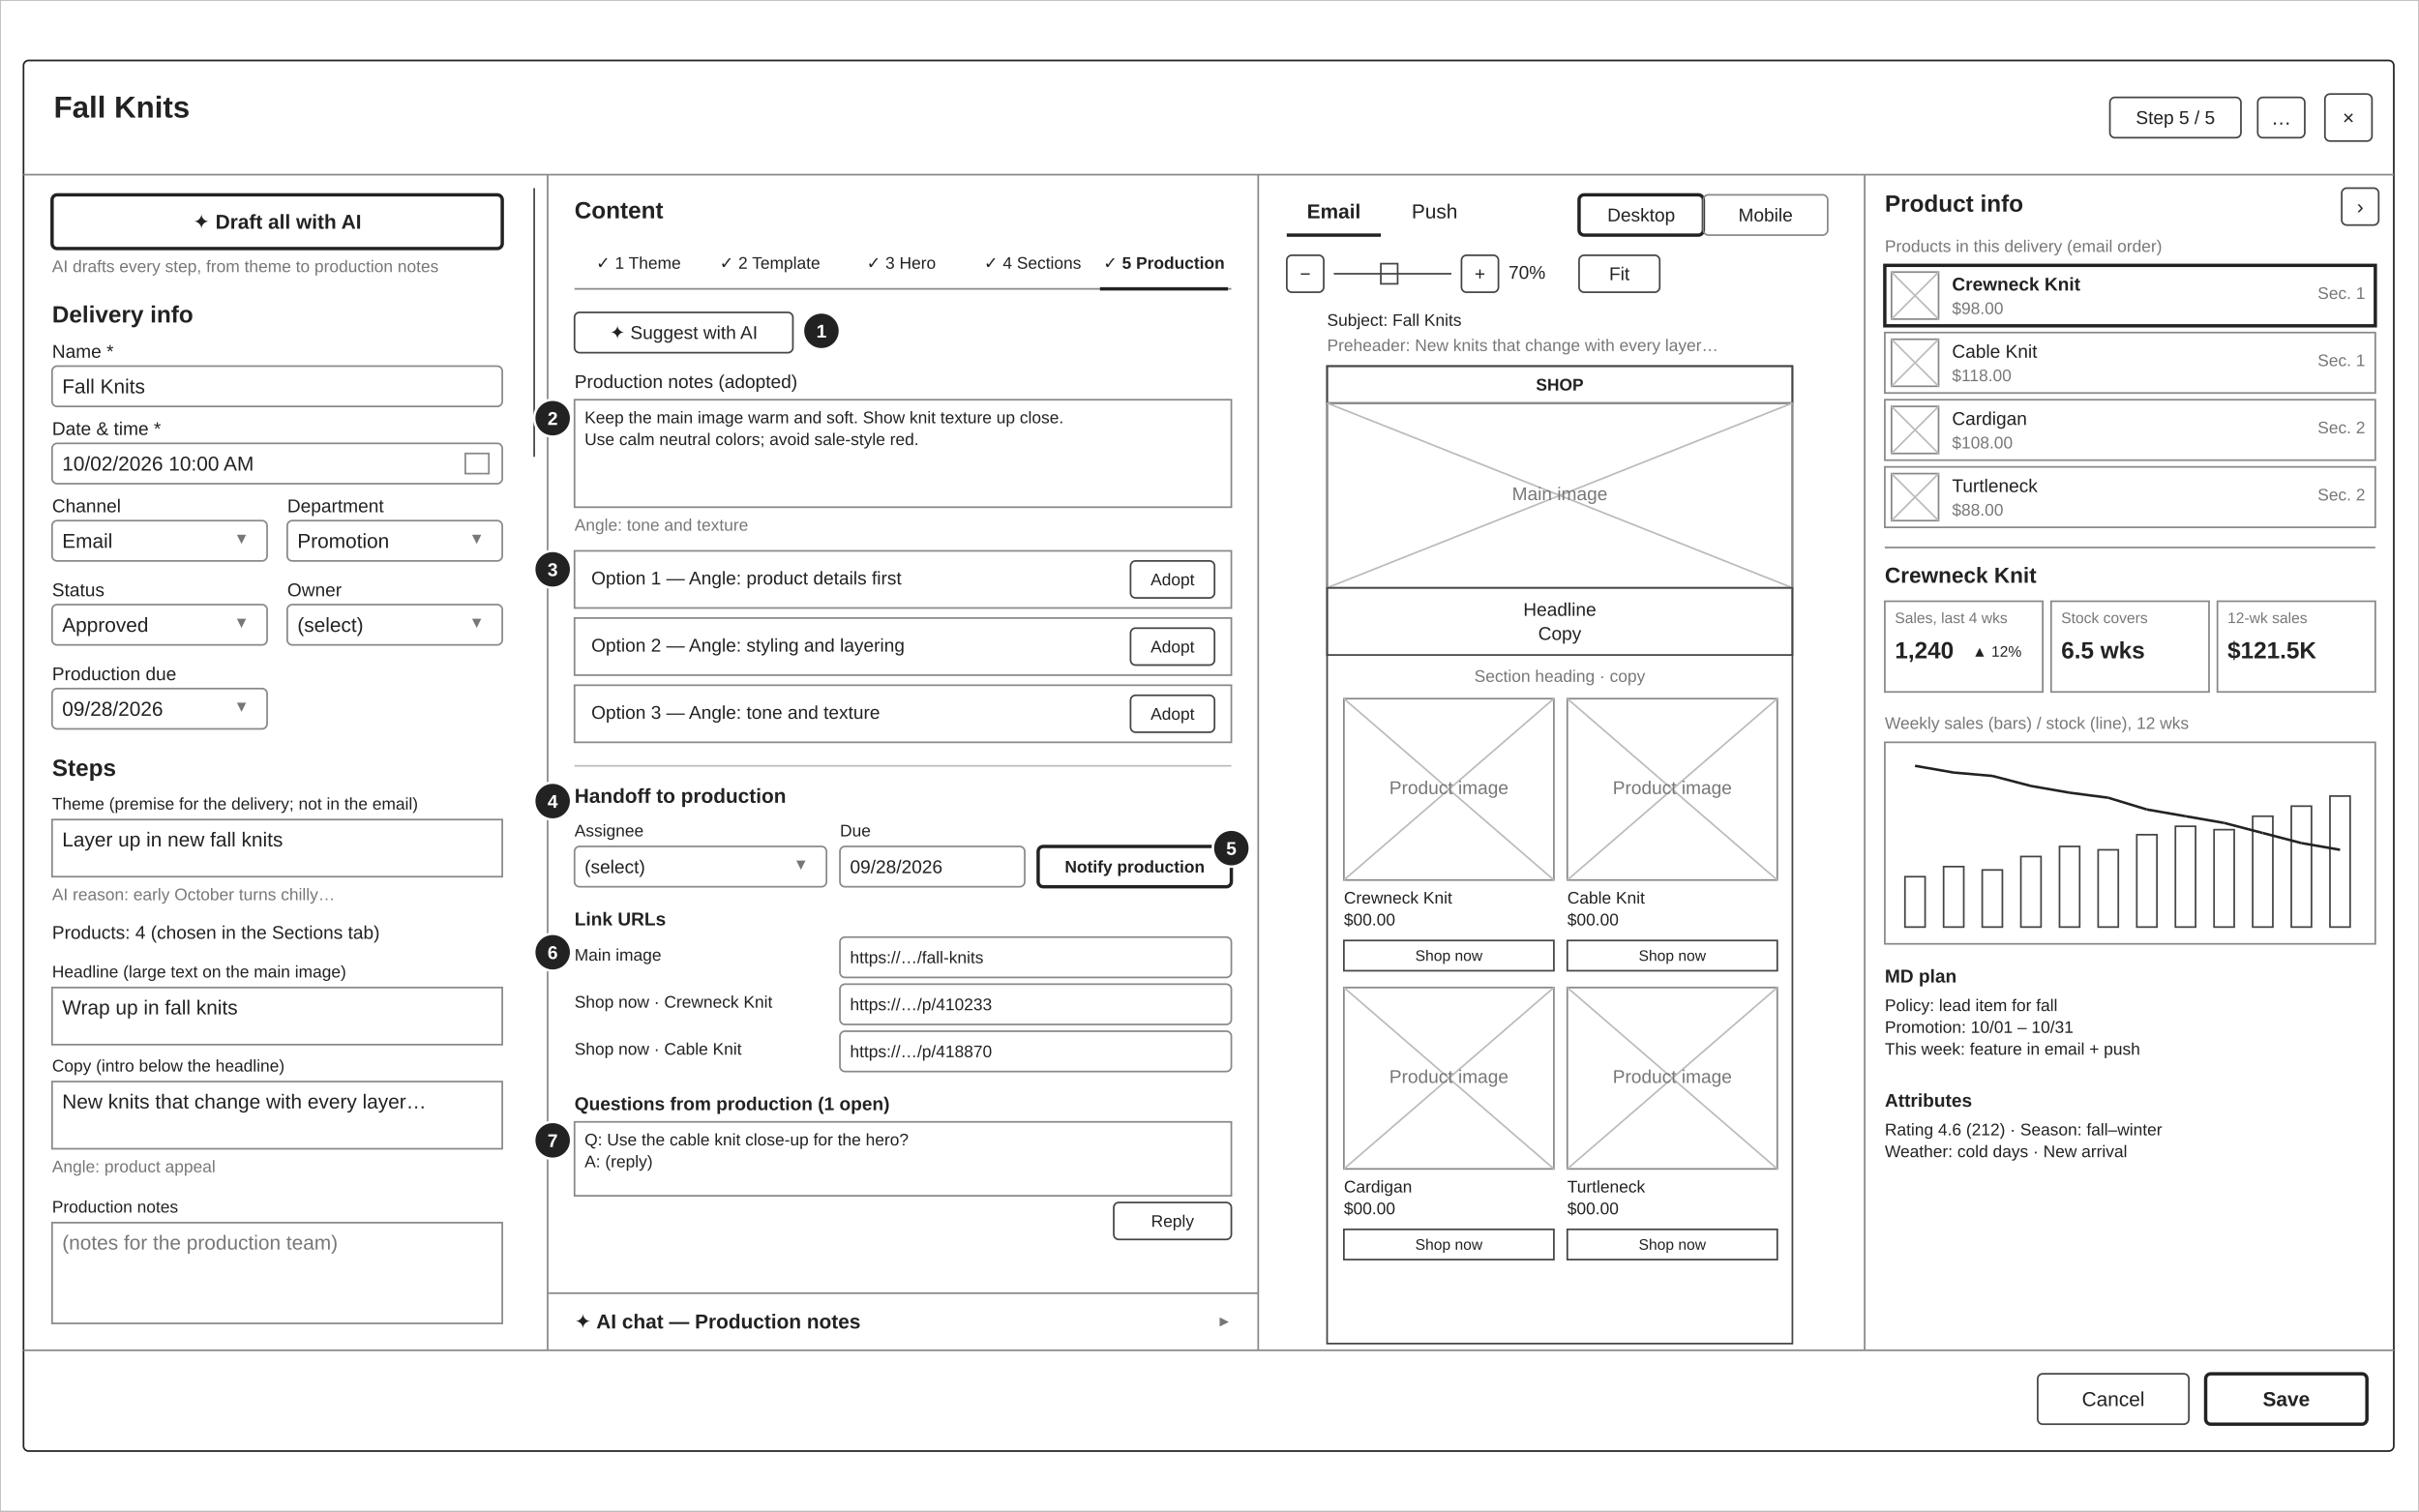
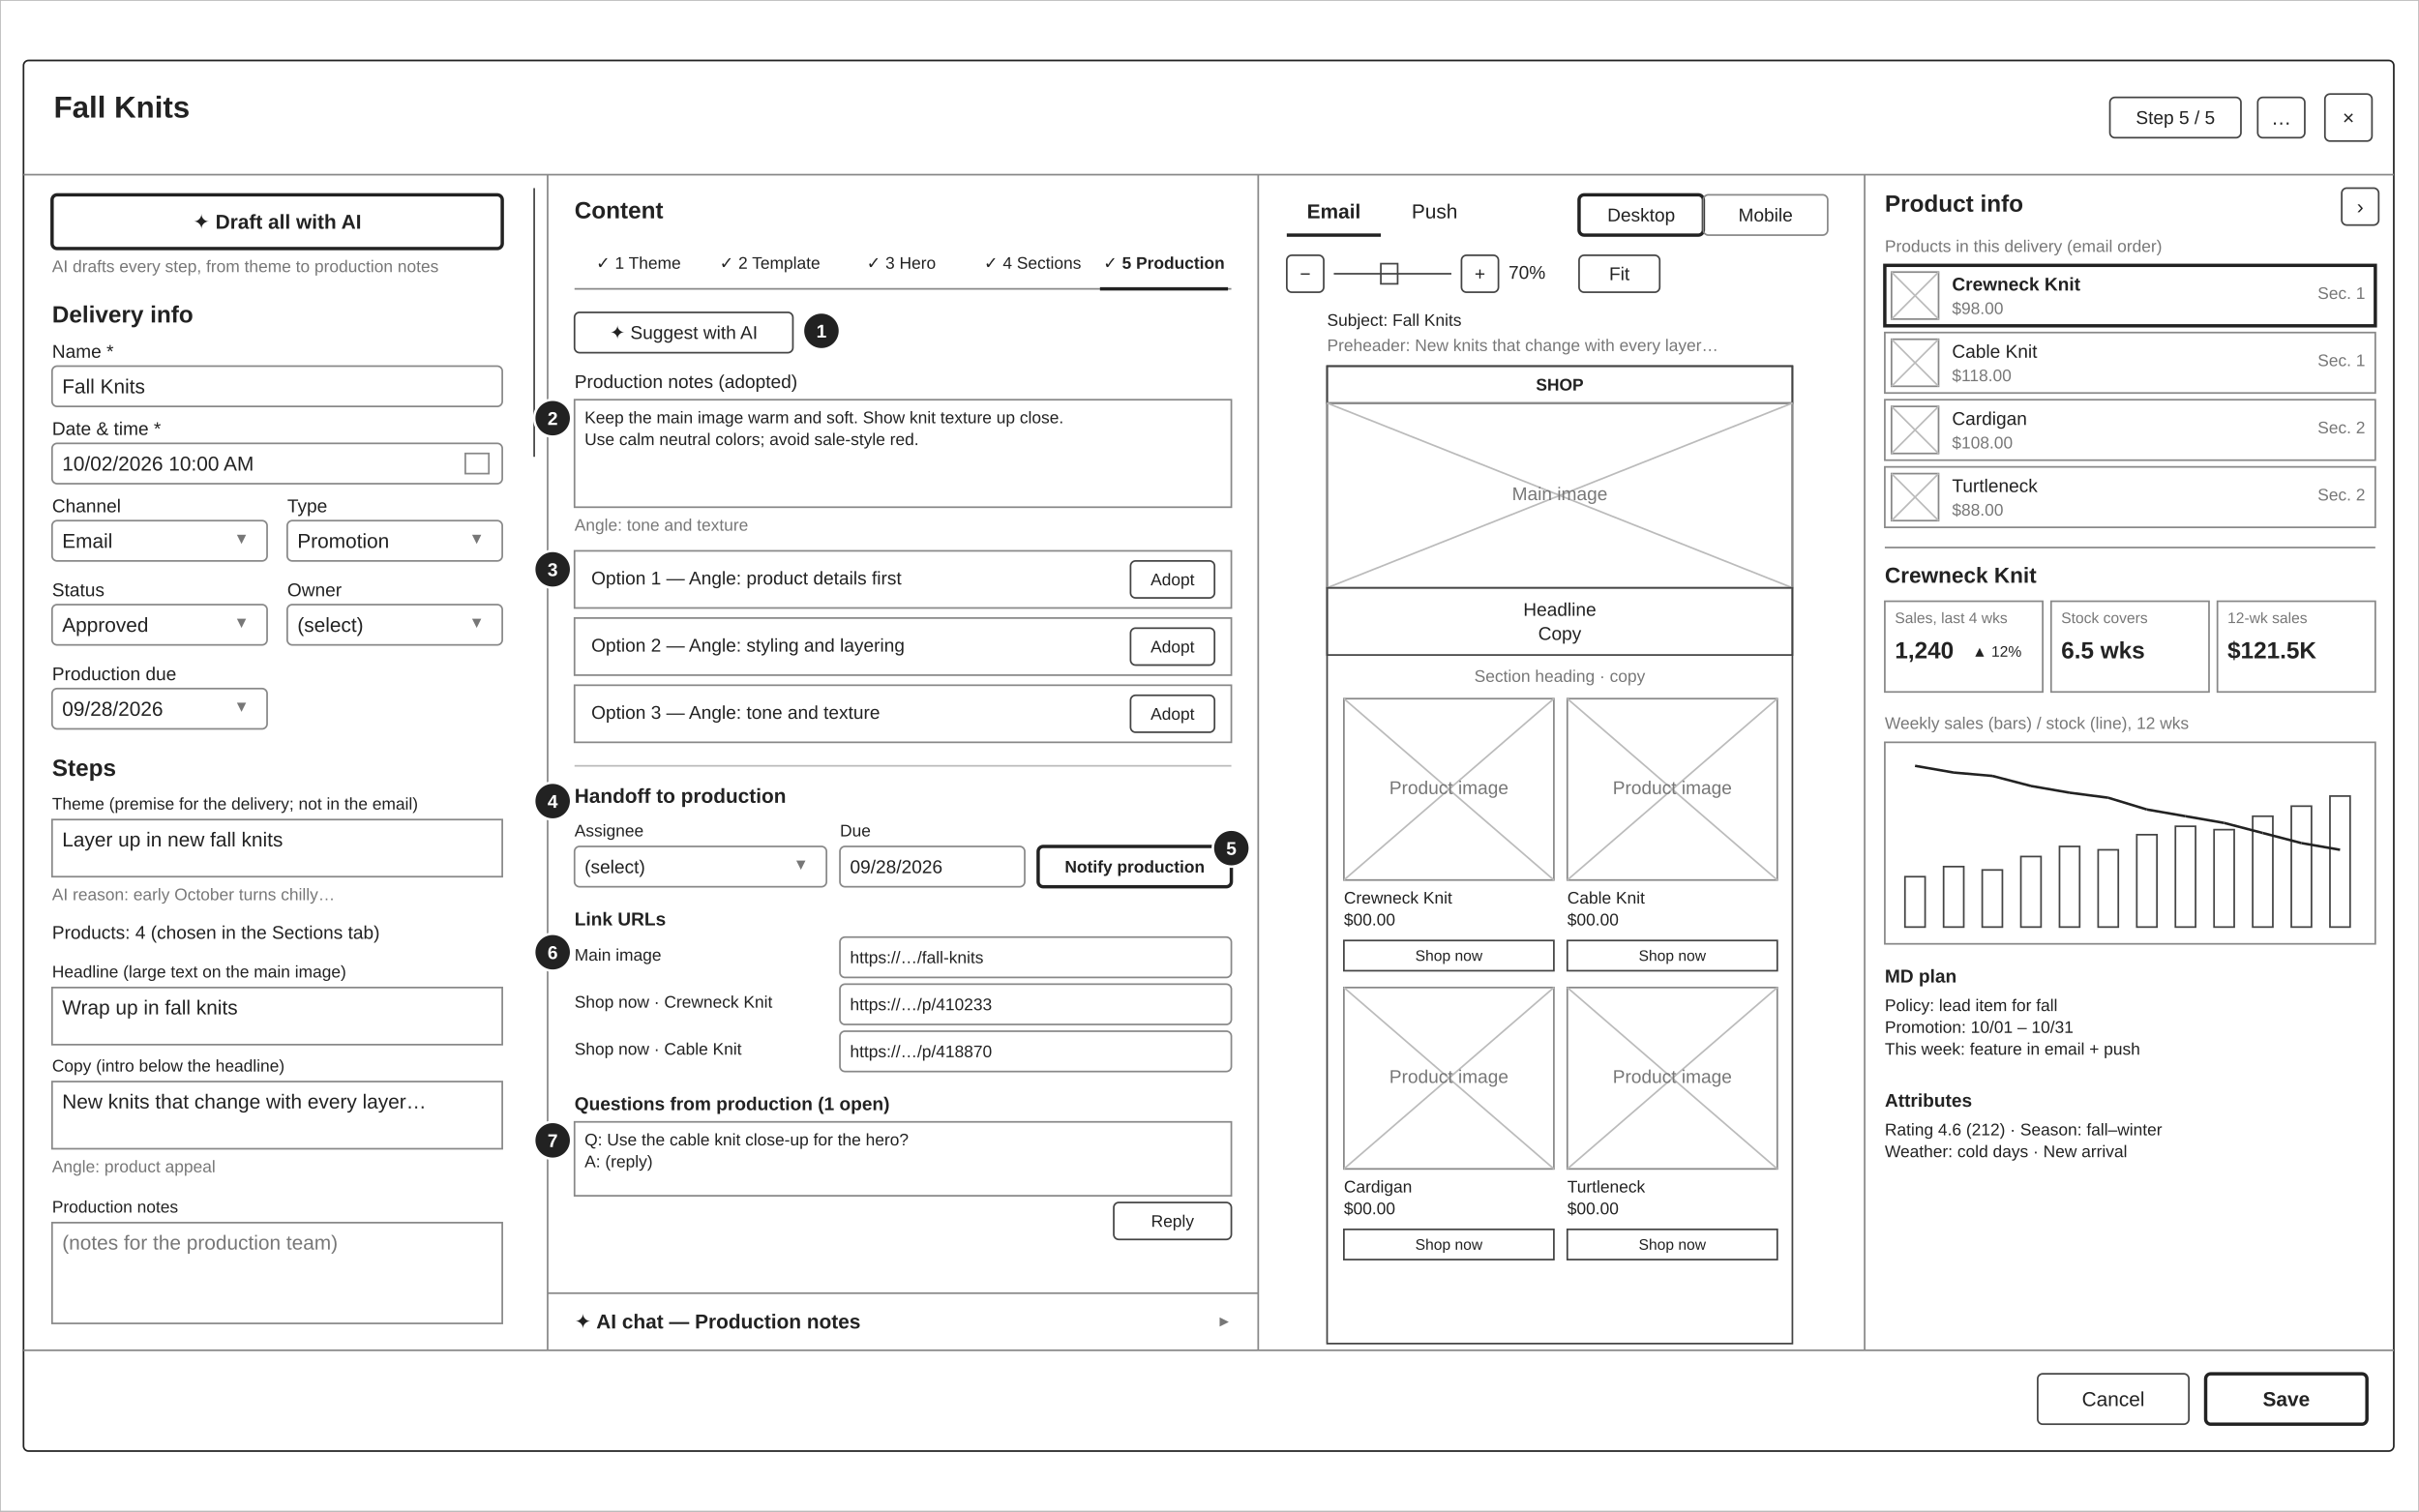
<svg xmlns="http://www.w3.org/2000/svg" width="1440" height="900" viewBox="0 0 1440 900" font-family="Segoe UI, Arial, sans-serif">
  <rect x="0" y="0" width="1440" height="900" fill="#FFFFFF" />
  <rect x="0.0" y="0.0" width="1440.0" height="900.0" rx="0" fill="none" stroke="#BBBBBB" stroke-width="1" />
  <rect x="14.0" y="36.0" width="1411.0" height="828.0" rx="3" fill="none" stroke="#222222" stroke-width="1" />
  <text x="32.0" y="70.0" font-size="18" fill="#222222" text-anchor="start" font-weight="bold">Fall Knits</text>
  <rect x="1256.0" y="58.0" width="78.0" height="24.0" rx="3" fill="none" stroke="#444444" stroke-width="1" />
  <text x="1295.0" y="73.8" font-size="11" fill="#222222" text-anchor="middle">Step 5 / 5</text>
  <rect x="1344.0" y="58.0" width="28.0" height="24.0" rx="3" fill="none" stroke="#444444" stroke-width="1" />
  <text x="1358.0" y="74.2" font-size="12" fill="#222222" text-anchor="middle">…</text>
  <rect x="1384.0" y="56.0" width="28.0" height="28.0" rx="3" fill="none" stroke="#444444" stroke-width="1" />
  <text x="1398.0" y="74.2" font-size="12" fill="#222222" text-anchor="middle">×</text>
  <line x1="14.0" y1="104.0" x2="1425.0" y2="104.0" stroke="#888888" stroke-width="1" />
  <line x1="326.0" y1="104.0" x2="326.0" y2="804.0" stroke="#888888" stroke-width="1" />
  <line x1="749.0" y1="104.0" x2="749.0" y2="804.0" stroke="#888888" stroke-width="1" />
  <text x="342.0" y="130.0" font-size="14" fill="#222222" text-anchor="start" font-weight="bold">Content</text>
  <text x="380.1" y="160.0" font-size="10" fill="#222222" text-anchor="middle">✓ 1 Theme</text>
  <text x="458.3" y="160.0" font-size="10" fill="#222222" text-anchor="middle">✓ 2 Template</text>
  <text x="536.5" y="160.0" font-size="10" fill="#222222" text-anchor="middle">✓ 3 Hero</text>
  <text x="614.7" y="160.0" font-size="10" fill="#222222" text-anchor="middle">✓ 4 Sections</text>
  <text x="692.9" y="160.0" font-size="10" fill="#222222" text-anchor="middle" font-weight="bold">✓ 5 Production</text>
  <line x1="342.0" y1="172.0" x2="733.0" y2="172.0" stroke="#888888" stroke-width="1" />
  <line x1="654.8" y1="172.0" x2="731.0" y2="172.0" stroke="#222222" stroke-width="2" />
  <line x1="14.0" y1="804.0" x2="1425.0" y2="804.0" stroke="#888888" stroke-width="1" />
  <rect x="1213.0" y="818.0" width="90.0" height="30.0" rx="3" fill="none" stroke="#444444" stroke-width="1" />
  <text x="1258.0" y="837.2" font-size="12" fill="#222222" text-anchor="middle">Cancel</text>
  <rect x="1313.0" y="818.0" width="96.0" height="30.0" rx="3" fill="none" stroke="#222222" stroke-width="2" />
  <text x="1361.0" y="837.2" font-size="12" fill="#222222" text-anchor="middle" font-weight="bold">Save</text>
  <rect x="31.0" y="116.0" width="268.0" height="32.0" rx="3" fill="none" stroke="#222222" stroke-width="2" />
  <text x="165.0" y="136.2" font-size="12" fill="#222222" text-anchor="middle" font-weight="bold">✦ Draft all with AI</text>
  <text x="31.0" y="162.0" font-size="10" fill="#777777" text-anchor="start">AI drafts every step, from theme to production notes</text>
  <text x="31.0" y="192.0" font-size="14" fill="#222222" text-anchor="start" font-weight="bold">Delivery info</text>
  <text x="31.0" y="213.0" font-size="11" fill="#222222" text-anchor="start">Name *</text>
  <rect x="31.0" y="218.0" width="268.0" height="24.0" rx="3" fill="none" stroke="#888888" stroke-width="1" />
  <text x="37.0" y="234.2" font-size="12" fill="#222222" text-anchor="start">Fall Knits</text>
  <text x="31.0" y="259.0" font-size="11" fill="#222222" text-anchor="start">Date &amp; time *</text>
  <rect x="31.0" y="264.0" width="268.0" height="24.0" rx="3" fill="none" stroke="#888888" stroke-width="1" />
  <text x="37.0" y="280.2" font-size="12" fill="#222222" text-anchor="start">10/02/2026 10:00 AM</text>
  <rect x="277.0" y="270.0" width="14.0" height="12.0" rx="0" fill="none" stroke="#888888" stroke-width="1" />
  <text x="31.0" y="305.0" font-size="11" fill="#222222" text-anchor="start">Channel</text>
  <rect x="31.0" y="310.0" width="128.0" height="24.0" rx="3" fill="none" stroke="#888888" stroke-width="1" />
  <text x="37.0" y="326.2" font-size="12" fill="#222222" text-anchor="start">Email</text>
  <text x="141.0" y="324.0" font-size="11" fill="#777777" text-anchor="start">▾</text>
-   <text x="171.0" y="305.0" font-size="11" fill="#222222" text-anchor="start">Department</text>
+   <text x="171.0" y="305.0" font-size="11" fill="#222222" text-anchor="start">Type</text>
  <rect x="171.0" y="310.0" width="128.0" height="24.0" rx="3" fill="none" stroke="#888888" stroke-width="1" />
  <text x="177.0" y="326.2" font-size="12" fill="#222222" text-anchor="start">Promotion</text>
  <text x="281.0" y="324.0" font-size="11" fill="#777777" text-anchor="start">▾</text>
  <text x="31.0" y="355.0" font-size="11" fill="#222222" text-anchor="start">Status</text>
  <rect x="31.0" y="360.0" width="128.0" height="24.0" rx="3" fill="none" stroke="#888888" stroke-width="1" />
  <text x="37.0" y="376.2" font-size="12" fill="#222222" text-anchor="start">Approved</text>
  <text x="141.0" y="374.0" font-size="11" fill="#777777" text-anchor="start">▾</text>
  <text x="171.0" y="355.0" font-size="11" fill="#222222" text-anchor="start">Owner</text>
  <rect x="171.0" y="360.0" width="128.0" height="24.0" rx="3" fill="none" stroke="#888888" stroke-width="1" />
  <text x="177.0" y="376.2" font-size="12" fill="#222222" text-anchor="start">(select)</text>
  <text x="281.0" y="374.0" font-size="11" fill="#777777" text-anchor="start">▾</text>
  <text x="31.0" y="405.0" font-size="11" fill="#222222" text-anchor="start">Production due</text>
  <rect x="31.0" y="410.0" width="128.0" height="24.0" rx="3" fill="none" stroke="#888888" stroke-width="1" />
  <text x="37.0" y="426.2" font-size="12" fill="#222222" text-anchor="start">09/28/2026</text>
  <text x="141.0" y="424.0" font-size="11" fill="#777777" text-anchor="start">▾</text>
  <text x="31.0" y="462.0" font-size="14" fill="#222222" text-anchor="start" font-weight="bold">Steps</text>
  <text x="31.0" y="482.0" font-size="10" fill="#222222" text-anchor="start">Theme (premise for the delivery; not in the email)</text>
  <rect x="31.0" y="488.0" width="268.0" height="34.0" rx="0" fill="none" stroke="#888888" stroke-width="1" />
  <text x="37.0" y="504.0" font-size="12" fill="#222222" text-anchor="start">Layer up in new fall knits</text>
  <text x="31.0" y="536.0" font-size="10" fill="#777777" text-anchor="start">AI reason: early October turns chilly…</text>
  <text x="31.0" y="559.0" font-size="11" fill="#222222" text-anchor="start">Products: 4 (chosen in the Sections tab)</text>
  <text x="31.0" y="582.0" font-size="10" fill="#222222" text-anchor="start">Headline (large text on the main image)</text>
  <rect x="31.0" y="588.0" width="268.0" height="34.0" rx="0" fill="none" stroke="#888888" stroke-width="1" />
  <text x="37.0" y="604.0" font-size="12" fill="#222222" text-anchor="start">Wrap up in fall knits</text>
  <text x="31.0" y="638.0" font-size="10" fill="#222222" text-anchor="start">Copy (intro below the headline)</text>
  <rect x="31.0" y="644.0" width="268.0" height="40.0" rx="0" fill="none" stroke="#888888" stroke-width="1" />
  <text x="37.0" y="660.0" font-size="12" fill="#222222" text-anchor="start">New knits that change with every layer…</text>
  <text x="31.0" y="698.0" font-size="10" fill="#777777" text-anchor="start">Angle: product appeal</text>
  <text x="31.0" y="722.0" font-size="10" fill="#222222" text-anchor="start">Production notes</text>
  <rect x="31.0" y="728.0" width="268.0" height="60.0" rx="0" fill="none" stroke="#888888" stroke-width="1" />
  <text x="37.0" y="744.0" font-size="12" fill="#777777" text-anchor="start">(notes for the production team)</text>
  <line x1="318.0" y1="112.0" x2="318.0" y2="272.0" stroke="#444444" stroke-width="1" />
  <line x1="1110.0" y1="104.0" x2="1110.0" y2="804.0" stroke="#888888" stroke-width="1" />
  <text x="1122.0" y="126.0" font-size="14" fill="#222222" text-anchor="start" font-weight="bold">Product info</text>
  <rect x="1394.0" y="112.0" width="22.0" height="22.0" rx="3" fill="none" stroke="#444444" stroke-width="1" />
  <text x="1405.0" y="127.2" font-size="12" fill="#222222" text-anchor="middle">›</text>
  <text x="1122.0" y="150.0" font-size="10" fill="#777777" text-anchor="start">Products in this delivery (email order)</text>
  <rect x="1122.0" y="158.0" width="292.0" height="36.0" rx="0" fill="none" stroke="#222222" stroke-width="2" />
  <rect x="1126.0" y="162.0" width="28.0" height="28.0" rx="0" fill="none" stroke="#888888" stroke-width="1" />
  <line x1="1126.0" y1="162.0" x2="1154.0" y2="190.0" stroke="#BBBBBB" stroke-width="1" />
  <line x1="1154.0" y1="162.0" x2="1126.0" y2="190.0" stroke="#BBBBBB" stroke-width="1" />
  <text x="1162.0" y="173.0" font-size="11" fill="#222222" text-anchor="start" font-weight="bold">Crewneck Knit</text>
  <text x="1162.0" y="187.0" font-size="10" fill="#777777" text-anchor="start">$98.00</text>
  <text x="1408.0" y="178.0" font-size="10" fill="#777777" text-anchor="end">Sec. 1</text>
  <rect x="1122.0" y="198.0" width="292.0" height="36.0" rx="0" fill="none" stroke="#888888" stroke-width="1" />
  <rect x="1126.0" y="202.0" width="28.0" height="28.0" rx="0" fill="none" stroke="#888888" stroke-width="1" />
  <line x1="1126.0" y1="202.0" x2="1154.0" y2="230.0" stroke="#BBBBBB" stroke-width="1" />
  <line x1="1154.0" y1="202.0" x2="1126.0" y2="230.0" stroke="#BBBBBB" stroke-width="1" />
  <text x="1162.0" y="213.0" font-size="11" fill="#222222" text-anchor="start">Cable Knit</text>
  <text x="1162.0" y="227.0" font-size="10" fill="#777777" text-anchor="start">$118.00</text>
  <text x="1408.0" y="218.0" font-size="10" fill="#777777" text-anchor="end">Sec. 1</text>
  <rect x="1122.0" y="238.0" width="292.0" height="36.0" rx="0" fill="none" stroke="#888888" stroke-width="1" />
  <rect x="1126.0" y="242.0" width="28.0" height="28.0" rx="0" fill="none" stroke="#888888" stroke-width="1" />
  <line x1="1126.0" y1="242.0" x2="1154.0" y2="270.0" stroke="#BBBBBB" stroke-width="1" />
  <line x1="1154.0" y1="242.0" x2="1126.0" y2="270.0" stroke="#BBBBBB" stroke-width="1" />
  <text x="1162.0" y="253.0" font-size="11" fill="#222222" text-anchor="start">Cardigan</text>
  <text x="1162.0" y="267.0" font-size="10" fill="#777777" text-anchor="start">$108.00</text>
  <text x="1408.0" y="258.0" font-size="10" fill="#777777" text-anchor="end">Sec. 2</text>
  <rect x="1122.0" y="278.0" width="292.0" height="36.0" rx="0" fill="none" stroke="#888888" stroke-width="1" />
  <rect x="1126.0" y="282.0" width="28.0" height="28.0" rx="0" fill="none" stroke="#888888" stroke-width="1" />
  <line x1="1126.0" y1="282.0" x2="1154.0" y2="310.0" stroke="#BBBBBB" stroke-width="1" />
  <line x1="1154.0" y1="282.0" x2="1126.0" y2="310.0" stroke="#BBBBBB" stroke-width="1" />
  <text x="1162.0" y="293.0" font-size="11" fill="#222222" text-anchor="start">Turtleneck</text>
  <text x="1162.0" y="307.0" font-size="10" fill="#777777" text-anchor="start">$88.00</text>
  <text x="1408.0" y="298.0" font-size="10" fill="#777777" text-anchor="end">Sec. 2</text>
  <line x1="1122.0" y1="326.0" x2="1414.0" y2="326.0" stroke="#888888" stroke-width="1" />
  <text x="1122.0" y="347.0" font-size="13" fill="#222222" text-anchor="start" font-weight="bold">Crewneck Knit</text>
  <rect x="1122.0" y="358.0" width="94.0" height="54.0" rx="0" fill="none" stroke="#888888" stroke-width="1" />
  <text x="1128.0" y="371.0" font-size="9" fill="#777777" text-anchor="start">Sales, last 4 wks</text>
  <text x="1128.0" y="392.0" font-size="14" fill="#222222" text-anchor="start" font-weight="bold">1,240</text>
  <text x="1174.0" y="391.0" font-size="9" fill="#222222" text-anchor="start">▲ 12%</text>
  <rect x="1221.0" y="358.0" width="94.0" height="54.0" rx="0" fill="none" stroke="#888888" stroke-width="1" />
  <text x="1227.0" y="371.0" font-size="9" fill="#777777" text-anchor="start">Stock covers</text>
  <text x="1227.0" y="392.0" font-size="14" fill="#222222" text-anchor="start" font-weight="bold">6.5 wks</text>
  <rect x="1320.0" y="358.0" width="94.0" height="54.0" rx="0" fill="none" stroke="#888888" stroke-width="1" />
  <text x="1326.0" y="371.0" font-size="9" fill="#777777" text-anchor="start">12-wk sales</text>
  <text x="1326.0" y="392.0" font-size="14" fill="#222222" text-anchor="start" font-weight="bold">$121.5K</text>
  <text x="1122.0" y="434.0" font-size="10" fill="#777777" text-anchor="start">Weekly sales (bars) / stock (line), 12 wks</text>
  <rect x="1122.0" y="442.0" width="292.0" height="120.0" rx="0" fill="none" stroke="#888888" stroke-width="1" />
  <rect x="1134.0" y="522.0" width="12.0" height="30.0" rx="0" fill="none" stroke="#444444" stroke-width="1" />
  <rect x="1157.0" y="516.0" width="12.0" height="36.0" rx="0" fill="none" stroke="#444444" stroke-width="1" />
  <rect x="1180.0" y="518.0" width="12.0" height="34.0" rx="0" fill="none" stroke="#444444" stroke-width="1" />
  <rect x="1203.0" y="510.0" width="12.0" height="42.0" rx="0" fill="none" stroke="#444444" stroke-width="1" />
  <rect x="1226.0" y="504.0" width="12.0" height="48.0" rx="0" fill="none" stroke="#444444" stroke-width="1" />
  <rect x="1249.0" y="506.0" width="12.0" height="46.0" rx="0" fill="none" stroke="#444444" stroke-width="1" />
  <rect x="1272.0" y="497.0" width="12.0" height="55.0" rx="0" fill="none" stroke="#444444" stroke-width="1" />
  <rect x="1295.0" y="492.0" width="12.0" height="60.0" rx="0" fill="none" stroke="#444444" stroke-width="1" />
  <rect x="1318.0" y="494.0" width="12.0" height="58.0" rx="0" fill="none" stroke="#444444" stroke-width="1" />
  <rect x="1341.0" y="486.0" width="12.0" height="66.0" rx="0" fill="none" stroke="#444444" stroke-width="1" />
  <rect x="1364.0" y="480.0" width="12.0" height="72.0" rx="0" fill="none" stroke="#444444" stroke-width="1" />
  <rect x="1387.0" y="474.0" width="12.0" height="78.0" rx="0" fill="none" stroke="#444444" stroke-width="1" />
  <line x1="1140.0" y1="456.0" x2="1163.0" y2="460.0" stroke="#222222" stroke-width="1.5" />
  <line x1="1163.0" y1="460.0" x2="1186.0" y2="462.0" stroke="#222222" stroke-width="1.5" />
  <line x1="1186.0" y1="462.0" x2="1209.0" y2="468.0" stroke="#222222" stroke-width="1.5" />
  <line x1="1209.0" y1="468.0" x2="1232.0" y2="472.0" stroke="#222222" stroke-width="1.5" />
  <line x1="1232.0" y1="472.0" x2="1255.0" y2="475.0" stroke="#222222" stroke-width="1.5" />
  <line x1="1255.0" y1="475.0" x2="1278.0" y2="482.0" stroke="#222222" stroke-width="1.5" />
  <line x1="1278.0" y1="482.0" x2="1301.0" y2="486.0" stroke="#222222" stroke-width="1.5" />
  <line x1="1301.0" y1="486.0" x2="1324.0" y2="490.0" stroke="#222222" stroke-width="1.5" />
  <line x1="1324.0" y1="490.0" x2="1347.0" y2="496.0" stroke="#222222" stroke-width="1.5" />
  <line x1="1347.0" y1="496.0" x2="1370.0" y2="502.0" stroke="#222222" stroke-width="1.5" />
  <line x1="1370.0" y1="502.0" x2="1393.0" y2="506.0" stroke="#222222" stroke-width="1.5" />
  <text x="1122.0" y="585.0" font-size="11" fill="#222222" text-anchor="start" font-weight="bold">MD plan</text>
  <text x="1122.0" y="602.0" font-size="10" fill="#222222" text-anchor="start">Policy: lead item for fall</text>
  <text x="1122.0" y="615.0" font-size="10" fill="#222222" text-anchor="start">Promotion: 10/01 – 10/31</text>
  <text x="1122.0" y="628.0" font-size="10" fill="#222222" text-anchor="start">This week: feature in email + push</text>
  <text x="1122.0" y="659.0" font-size="11" fill="#222222" text-anchor="start" font-weight="bold">Attributes</text>
  <text x="1122.0" y="676.0" font-size="10" fill="#222222" text-anchor="start">Rating 4.6 (212) · Season: fall–winter</text>
  <text x="1122.0" y="689.0" font-size="10" fill="#222222" text-anchor="start">Weather: cold days · New arrival</text>
  <rect x="342.0" y="186.0" width="130.0" height="24.0" rx="3" fill="none" stroke="#444444" stroke-width="1" />
  <text x="407.0" y="201.8" font-size="11" fill="#222222" text-anchor="middle">✦ Suggest with AI</text>
  <text x="342.0" y="231.0" font-size="11" fill="#222222" text-anchor="start">Production notes (adopted)</text>
  <rect x="342.0" y="238.0" width="391.0" height="64.0" rx="0" fill="none" stroke="#888888" stroke-width="1" />
  <text x="348.0" y="252.0" font-size="10" fill="#222222" text-anchor="start">Keep the main image warm and soft. Show knit texture up close.</text>
  <text x="348.0" y="265.0" font-size="10" fill="#222222" text-anchor="start">Use calm neutral colors; avoid sale-style red.</text>
  <text x="342.0" y="316.0" font-size="10" fill="#777777" text-anchor="start">Angle: tone and texture</text>
  <rect x="342.0" y="328.0" width="391.0" height="34.0" rx="0" fill="none" stroke="#888888" stroke-width="1" />
  <text x="352.0" y="348.0" font-size="11" fill="#222222" text-anchor="start">Option 1 — Angle: product details first</text>
  <rect x="673.0" y="334.0" width="50.0" height="22.0" rx="3" fill="none" stroke="#444444" stroke-width="1" />
  <text x="698.0" y="348.5" font-size="10" fill="#222222" text-anchor="middle">Adopt</text>
  <rect x="342.0" y="368.0" width="391.0" height="34.0" rx="0" fill="none" stroke="#888888" stroke-width="1" />
  <text x="352.0" y="388.0" font-size="11" fill="#222222" text-anchor="start">Option 2 — Angle: styling and layering</text>
  <rect x="673.0" y="374.0" width="50.0" height="22.0" rx="3" fill="none" stroke="#444444" stroke-width="1" />
  <text x="698.0" y="388.5" font-size="10" fill="#222222" text-anchor="middle">Adopt</text>
  <rect x="342.0" y="408.0" width="391.0" height="34.0" rx="0" fill="none" stroke="#888888" stroke-width="1" />
  <text x="352.0" y="428.0" font-size="11" fill="#222222" text-anchor="start">Option 3 — Angle: tone and texture</text>
  <rect x="673.0" y="414.0" width="50.0" height="22.0" rx="3" fill="none" stroke="#444444" stroke-width="1" />
  <text x="698.0" y="428.5" font-size="10" fill="#222222" text-anchor="middle">Adopt</text>
  <line x1="342.0" y1="456.0" x2="733.0" y2="456.0" stroke="#BBBBBB" stroke-width="1" />
  <text x="342.0" y="478.0" font-size="12" fill="#222222" text-anchor="start" font-weight="bold">Handoff to production</text>
  <text x="342.0" y="498.0" font-size="10" fill="#222222" text-anchor="start">Assignee</text>
  <rect x="342.0" y="504.0" width="150.0" height="24.0" rx="3" fill="none" stroke="#888888" stroke-width="1" />
  <text x="348.0" y="519.9" font-size="11" fill="#222222" text-anchor="start">(select)</text>
  <text x="474.0" y="518.0" font-size="11" fill="#777777" text-anchor="start">▾</text>
  <text x="500.0" y="498.0" font-size="10" fill="#222222" text-anchor="start">Due</text>
  <rect x="500.0" y="504.0" width="110.0" height="24.0" rx="3" fill="none" stroke="#888888" stroke-width="1" />
  <text x="506.0" y="519.9" font-size="11" fill="#222222" text-anchor="start">09/28/2026</text>
  <rect x="618.0" y="504.0" width="115.0" height="24.0" rx="3" fill="none" stroke="#222222" stroke-width="2" />
  <text x="675.5" y="519.5" font-size="10" fill="#222222" text-anchor="middle" font-weight="bold">Notify production</text>
  <text x="342.0" y="551.0" font-size="11" fill="#222222" text-anchor="start" font-weight="bold">Link URLs</text>
  <text x="342.0" y="572.0" font-size="10" fill="#222222" text-anchor="start">Main image</text>
  <rect x="500.0" y="558.0" width="233.0" height="24.0" rx="3" fill="none" stroke="#888888" stroke-width="1" />
  <text x="506.0" y="573.5" font-size="10" fill="#222222" text-anchor="start">https://…/fall-knits</text>
  <text x="342.0" y="600.0" font-size="10" fill="#222222" text-anchor="start">Shop now · Crewneck Knit</text>
  <rect x="500.0" y="586.0" width="233.0" height="24.0" rx="3" fill="none" stroke="#888888" stroke-width="1" />
  <text x="506.0" y="601.5" font-size="10" fill="#222222" text-anchor="start">https://…/p/410233</text>
  <text x="342.0" y="628.0" font-size="10" fill="#222222" text-anchor="start">Shop now · Cable Knit</text>
  <rect x="500.0" y="614.0" width="233.0" height="24.0" rx="3" fill="none" stroke="#888888" stroke-width="1" />
  <text x="506.0" y="629.5" font-size="10" fill="#222222" text-anchor="start">https://…/p/418870</text>
  <text x="342.0" y="661.0" font-size="11" fill="#222222" text-anchor="start" font-weight="bold">Questions from production (1 open)</text>
  <rect x="342.0" y="668.0" width="391.0" height="44.0" rx="0" fill="none" stroke="#888888" stroke-width="1" />
  <text x="348.0" y="682.0" font-size="10" fill="#222222" text-anchor="start">Q: Use the cable knit close-up for the hero?</text>
  <text x="348.0" y="695.0" font-size="10" fill="#222222" text-anchor="start">A: (reply)</text>
  <rect x="663.0" y="716.0" width="70.0" height="22.0" rx="3" fill="none" stroke="#444444" stroke-width="1" />
  <text x="698.0" y="730.5" font-size="10" fill="#222222" text-anchor="middle">Reply</text>
  <line x1="326.0" y1="770.0" x2="749.0" y2="770.0" stroke="#888888" stroke-width="1" />
  <text x="342.0" y="791.0" font-size="12" fill="#222222" text-anchor="start" font-weight="bold">✦ AI chat — Production notes</text>
  <text x="726.0" y="790.0" font-size="11" fill="#777777" text-anchor="start">▸</text>
  <text x="794.0" y="130.0" font-size="12" fill="#222222" text-anchor="middle" font-weight="bold">Email</text>
  <text x="854.0" y="130.0" font-size="12" fill="#222222" text-anchor="middle">Push</text>
  <line x1="766.0" y1="140.0" x2="822.0" y2="140.0" stroke="#222222" stroke-width="2" />
  <rect x="940.0" y="116.0" width="74.0" height="24.0" rx="3" fill="none" stroke="#222222" stroke-width="2" />
  <text x="977.0" y="131.8" font-size="11" fill="#222222" text-anchor="middle">Desktop</text>
  <rect x="1014.0" y="116.0" width="74.0" height="24.0" rx="3" fill="none" stroke="#888888" stroke-width="1" />
  <text x="1051.0" y="131.8" font-size="11" fill="#222222" text-anchor="middle">Mobile</text>
  <rect x="766.0" y="152.0" width="22.0" height="22.0" rx="3" fill="none" stroke="#444444" stroke-width="1" />
  <text x="777.0" y="166.8" font-size="11" fill="#222222" text-anchor="middle">−</text>
  <line x1="794.0" y1="163.0" x2="864.0" y2="163.0" stroke="#444444" stroke-width="1" />
  <rect x="822.0" y="157.0" width="10.0" height="12.0" rx="0" fill="none" stroke="#444444" stroke-width="1" />
  <rect x="870.0" y="152.0" width="22.0" height="22.0" rx="3" fill="none" stroke="#444444" stroke-width="1" />
  <text x="881.0" y="166.8" font-size="11" fill="#222222" text-anchor="middle">+</text>
  <text x="898.0" y="166.0" font-size="11" fill="#222222" text-anchor="start">70%</text>
  <rect x="940.0" y="152.0" width="48.0" height="22.0" rx="3" fill="none" stroke="#444444" stroke-width="1" />
  <text x="964.0" y="166.8" font-size="11" fill="#222222" text-anchor="middle">Fit</text>
  <text x="790.0" y="194.0" font-size="10" fill="#222222" text-anchor="start">Subject: Fall Knits</text>
  <text x="790.0" y="209.0" font-size="10" fill="#777777" text-anchor="start">Preheader: New knits that change with every layer…</text>
  <rect x="790.0" y="218.0" width="277.0" height="582.0" rx="0" fill="none" stroke="#444444" stroke-width="1" />
  <rect x="790.0" y="218.0" width="277.0" height="22.0" rx="0" fill="none" stroke="#444444" stroke-width="1" />
  <text x="928.5" y="232.5" font-size="10" fill="#222222" text-anchor="middle" font-weight="bold">SHOP</text>
  <rect x="790.0" y="240.0" width="277.0" height="110.0" rx="0" fill="none" stroke="#888888" stroke-width="1" />
  <line x1="790.0" y1="240.0" x2="1067.0" y2="350.0" stroke="#BBBBBB" stroke-width="1" />
  <line x1="1067.0" y1="240.0" x2="790.0" y2="350.0" stroke="#BBBBBB" stroke-width="1" />
  <text x="928.5" y="297.8" font-size="11" fill="#777777" text-anchor="middle">Main image</text>
  <rect x="790.0" y="350.0" width="277.0" height="40.0" rx="0" fill="none" stroke="#444444" stroke-width="1" />
  <text x="928.5" y="366.7" font-size="11" fill="#222222" text-anchor="middle">Headline</text>
  <text x="928.5" y="381.0" font-size="11" fill="#222222" text-anchor="middle">Copy</text>
  <text x="928.5" y="406.0" font-size="10" fill="#777777" text-anchor="middle">Section heading · copy</text>
  <rect x="800.0" y="416.0" width="125.0" height="108.0" rx="0" fill="none" stroke="#888888" stroke-width="1" />
  <line x1="800.0" y1="416.0" x2="925.0" y2="524.0" stroke="#BBBBBB" stroke-width="1" />
  <line x1="925.0" y1="416.0" x2="800.0" y2="524.0" stroke="#BBBBBB" stroke-width="1" />
  <text x="862.5" y="472.8" font-size="11" fill="#777777" text-anchor="middle">Product image</text>
  <text x="800.0" y="538.0" font-size="10" fill="#222222" text-anchor="start">Crewneck Knit</text>
  <text x="800.0" y="551.0" font-size="10" fill="#222222" text-anchor="start">$00.00</text>
  <rect x="800.0" y="560.0" width="125.0" height="18.0" rx="0" fill="none" stroke="#444444" stroke-width="1" />
  <text x="862.5" y="572.1" font-size="9" fill="#222222" text-anchor="middle">Shop now</text>
  <rect x="933.0" y="416.0" width="125.0" height="108.0" rx="0" fill="none" stroke="#888888" stroke-width="1" />
  <line x1="933.0" y1="416.0" x2="1058.0" y2="524.0" stroke="#BBBBBB" stroke-width="1" />
  <line x1="1058.0" y1="416.0" x2="933.0" y2="524.0" stroke="#BBBBBB" stroke-width="1" />
  <text x="995.5" y="472.8" font-size="11" fill="#777777" text-anchor="middle">Product image</text>
  <text x="933.0" y="538.0" font-size="10" fill="#222222" text-anchor="start">Cable Knit</text>
  <text x="933.0" y="551.0" font-size="10" fill="#222222" text-anchor="start">$00.00</text>
  <rect x="933.0" y="560.0" width="125.0" height="18.0" rx="0" fill="none" stroke="#444444" stroke-width="1" />
  <text x="995.5" y="572.1" font-size="9" fill="#222222" text-anchor="middle">Shop now</text>
  <rect x="800.0" y="588.0" width="125.0" height="108.0" rx="0" fill="none" stroke="#888888" stroke-width="1" />
  <line x1="800.0" y1="588.0" x2="925.0" y2="696.0" stroke="#BBBBBB" stroke-width="1" />
  <line x1="925.0" y1="588.0" x2="800.0" y2="696.0" stroke="#BBBBBB" stroke-width="1" />
  <text x="862.5" y="644.8" font-size="11" fill="#777777" text-anchor="middle">Product image</text>
  <text x="800.0" y="710.0" font-size="10" fill="#222222" text-anchor="start">Cardigan</text>
  <text x="800.0" y="723.0" font-size="10" fill="#222222" text-anchor="start">$00.00</text>
  <rect x="800.0" y="732.0" width="125.0" height="18.0" rx="0" fill="none" stroke="#444444" stroke-width="1" />
  <text x="862.5" y="744.1" font-size="9" fill="#222222" text-anchor="middle">Shop now</text>
  <rect x="933.0" y="588.0" width="125.0" height="108.0" rx="0" fill="none" stroke="#888888" stroke-width="1" />
  <line x1="933.0" y1="588.0" x2="1058.0" y2="696.0" stroke="#BBBBBB" stroke-width="1" />
  <line x1="1058.0" y1="588.0" x2="933.0" y2="696.0" stroke="#BBBBBB" stroke-width="1" />
  <text x="995.5" y="644.8" font-size="11" fill="#777777" text-anchor="middle">Product image</text>
  <text x="933.0" y="710.0" font-size="10" fill="#222222" text-anchor="start">Turtleneck</text>
  <text x="933.0" y="723.0" font-size="10" fill="#222222" text-anchor="start">$00.00</text>
  <rect x="933.0" y="732.0" width="125.0" height="18.0" rx="0" fill="none" stroke="#444444" stroke-width="1" />
  <text x="995.5" y="744.1" font-size="9" fill="#222222" text-anchor="middle">Shop now</text>
  <circle cx="489" cy="197" r="11" fill="#222222" stroke="#FFFFFF" stroke-width="1.5" />
  <text x="489" y="201" font-size="11" font-weight="bold" fill="#FFFFFF" text-anchor="middle">1</text>
  <circle cx="329" cy="249" r="11" fill="#222222" stroke="#FFFFFF" stroke-width="1.5" />
  <text x="329" y="253" font-size="11" font-weight="bold" fill="#FFFFFF" text-anchor="middle">2</text>
  <circle cx="329" cy="339" r="11" fill="#222222" stroke="#FFFFFF" stroke-width="1.5" />
  <text x="329" y="343" font-size="11" font-weight="bold" fill="#FFFFFF" text-anchor="middle">3</text>
  <circle cx="329" cy="477" r="11" fill="#222222" stroke="#FFFFFF" stroke-width="1.5" />
  <text x="329" y="481" font-size="11" font-weight="bold" fill="#FFFFFF" text-anchor="middle">4</text>
  <circle cx="733" cy="505" r="11" fill="#222222" stroke="#FFFFFF" stroke-width="1.5" />
  <text x="733" y="509" font-size="11" font-weight="bold" fill="#FFFFFF" text-anchor="middle">5</text>
  <circle cx="329" cy="567" r="11" fill="#222222" stroke="#FFFFFF" stroke-width="1.5" />
  <text x="329" y="571" font-size="11" font-weight="bold" fill="#FFFFFF" text-anchor="middle">6</text>
  <circle cx="329" cy="679" r="11" fill="#222222" stroke="#FFFFFF" stroke-width="1.5" />
  <text x="329" y="683" font-size="11" font-weight="bold" fill="#FFFFFF" text-anchor="middle">7</text>
</svg>
